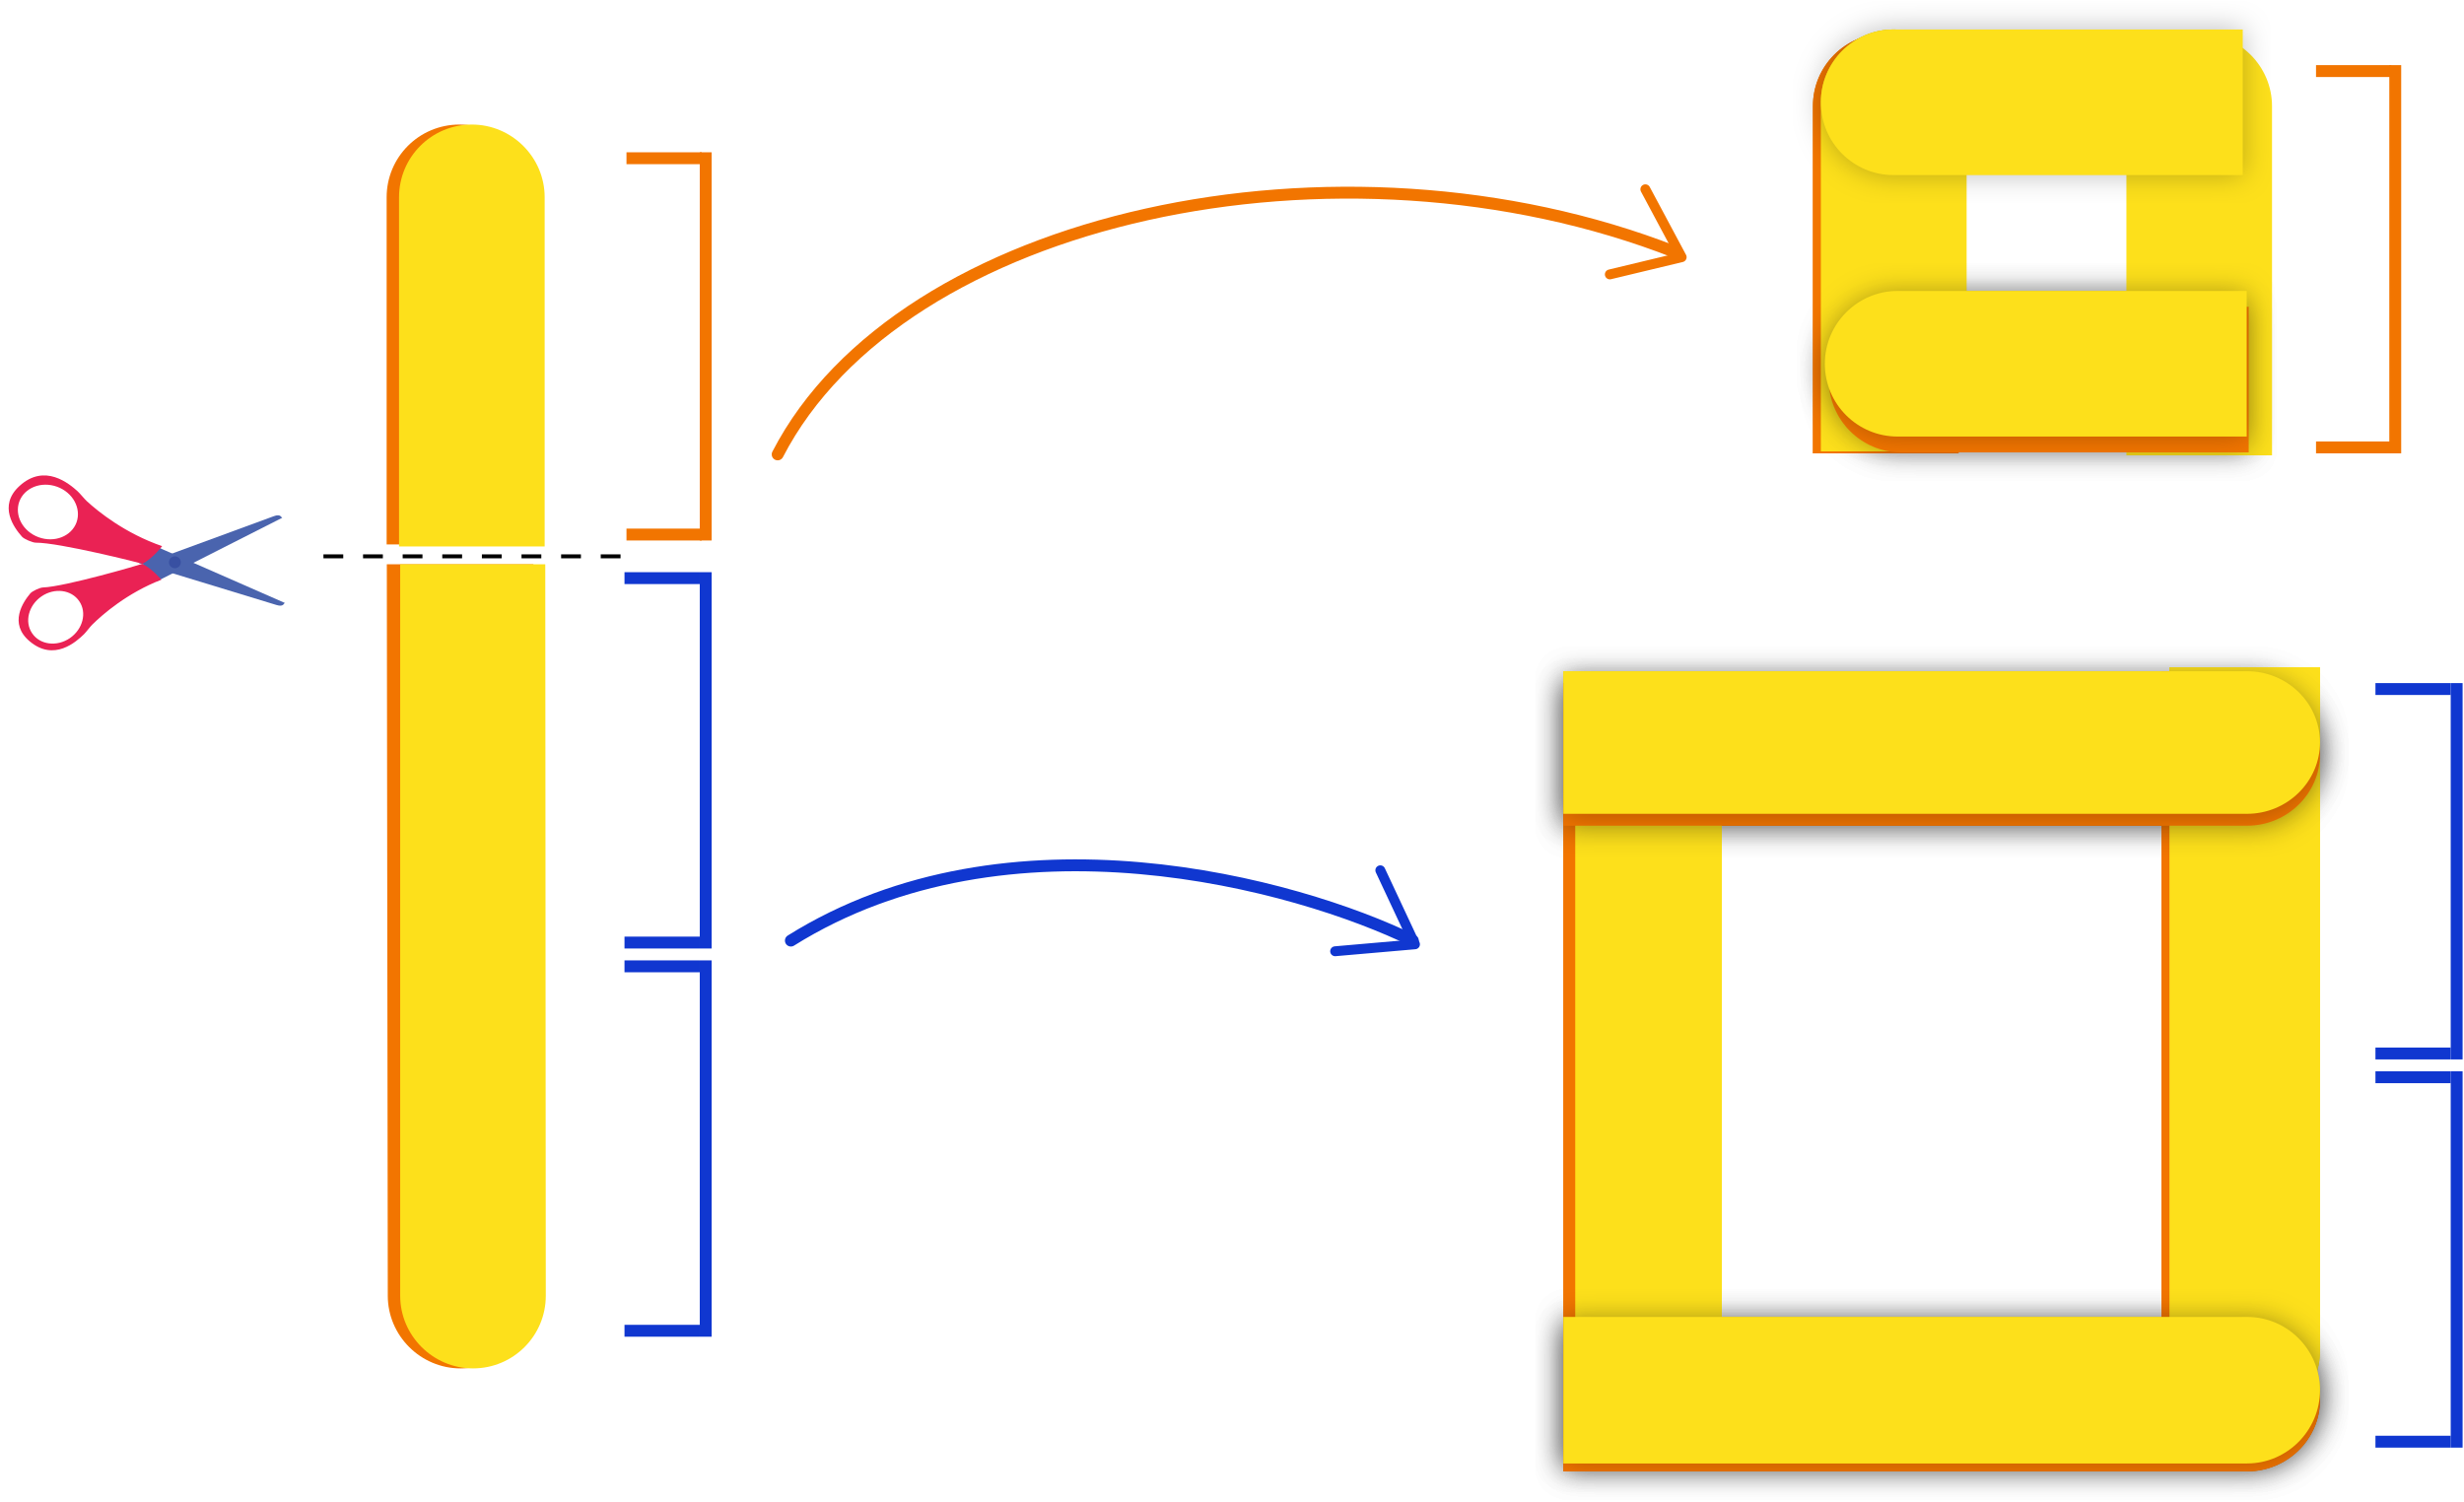
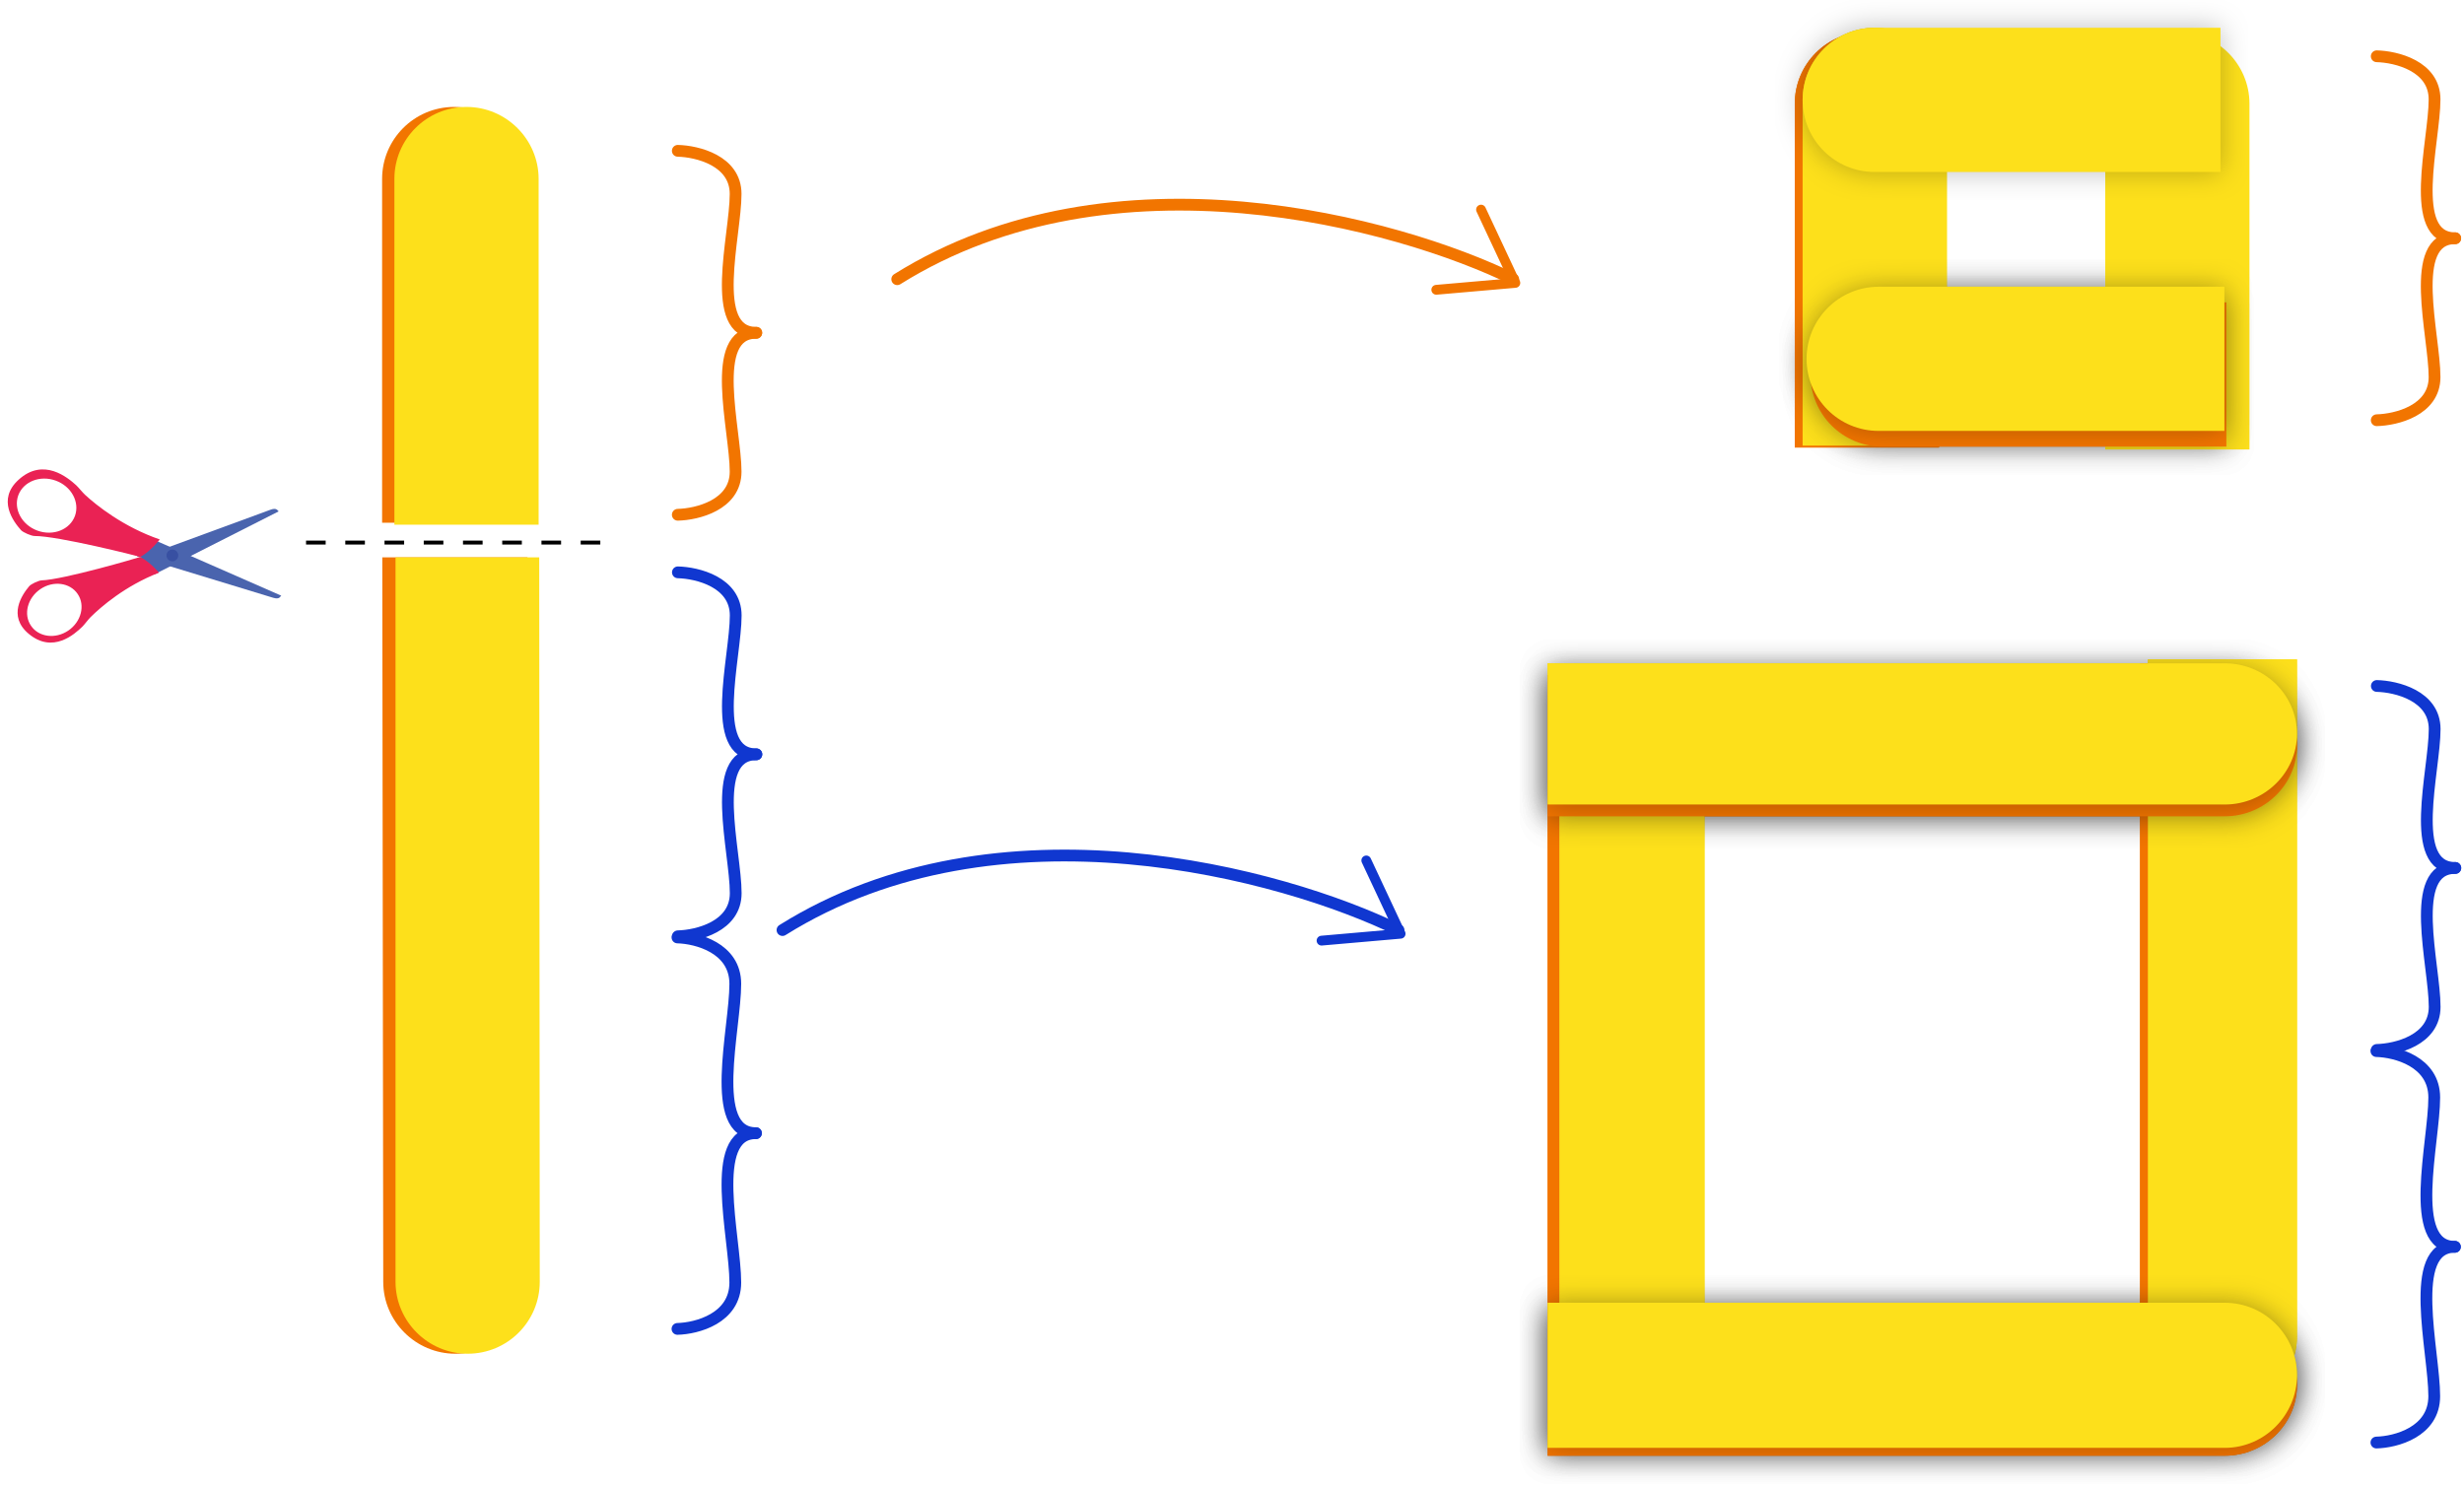
- <svg xmlns="http://www.w3.org/2000/svg" width="622" height="379" viewBox="0 0 622 379" fill="none">
-   <path d="M432.646 350.133C432.646 360.198 424.216 368.444 413.646 368.444C403.203 368.444 394.646 360.198 394.646 350.133V178.444H432.646L432.646 350.133Z" fill="#F27500" />
-   <path d="M434.646 350.133C434.646 360.198 426.438 368.444 416.146 368.444C405.978 368.444 397.646 360.198 397.646 350.133V178.444H434.646L434.646 350.133Z" fill="#FDE01B" />
-   <path d="M581.646 341.133C581.646 351.198 573.66 359.444 563.646 359.444C553.752 359.444 545.646 351.198 545.646 341.133V169.444H581.646L581.646 341.133Z" fill="#F27500" />
-   <path d="M585.646 341.037C585.646 351.155 577.216 359.444 566.646 359.444C556.203 359.444 547.646 351.155 547.646 341.037V168.444H585.646L585.646 341.037Z" fill="#FDE01B" />
+ <svg xmlns="http://www.w3.org/2000/svg" width="628" height="379" viewBox="0 0 628 379" fill="none">
+   <path d="M172.668 338.758C177.58 338.635 187.405 336.097 187.405 326.932C187.405 315.475 180.387 288.865 192.668 288.865" stroke="#1037D0" stroke-width="3" stroke-linecap="round" stroke-linejoin="round" />
+   <path d="M172.668 238.973C177.58 239.096 187.405 241.634 187.405 250.799C187.405 262.256 180.387 288.865 192.668 288.865" stroke="#1037D0" stroke-width="3" stroke-linecap="round" stroke-linejoin="round" />
+   <path d="M172.775 238.675C177.688 238.561 187.512 236.201 187.512 227.679C187.512 217.027 180.495 192.287 192.775 192.287" stroke="#1037D0" stroke-width="3" stroke-linecap="round" stroke-linejoin="round" />
+   <path d="M172.775 145.898C177.688 146.013 187.512 148.372 187.512 156.894C187.512 167.546 180.495 192.287 192.775 192.287" stroke="#1037D0" stroke-width="3" stroke-linecap="round" stroke-linejoin="round" />
+   <path d="M172.75 131.223C177.662 131.108 187.487 128.749 187.487 120.227C187.487 109.575 180.469 84.834 192.75 84.834" stroke="#F27500" stroke-width="3" stroke-linecap="round" stroke-linejoin="round" />
+   <path d="M172.75 38.446C177.662 38.56 187.487 40.92 187.487 49.441C187.487 60.094 180.469 84.834 192.75 84.834" stroke="#F27500" stroke-width="3" stroke-linecap="round" stroke-linejoin="round" />
+   <path d="M605.678 367.727C610.59 367.604 620.415 365.066 620.415 355.9C620.415 344.444 613.397 317.834 625.678 317.834" stroke="#1037D0" stroke-width="3" stroke-linecap="round" stroke-linejoin="round" />
+   <path d="M605.678 267.941C610.59 268.065 620.415 270.602 620.415 279.768C620.415 291.225 613.397 317.834 625.678 317.834" stroke="#1037D0" stroke-width="3" stroke-linecap="round" stroke-linejoin="round" />
+   <path d="M605.785 267.644C610.697 267.53 620.522 265.17 620.522 256.648C620.522 245.996 613.504 221.255 625.785 221.255" stroke="#1037D0" stroke-width="3" stroke-linecap="round" stroke-linejoin="round" />
+   <path d="M605.785 174.867C610.697 174.981 620.522 177.341 620.522 185.863C620.522 196.515 613.504 221.256 625.785 221.256" stroke="#1037D0" stroke-width="3" stroke-linecap="round" stroke-linejoin="round" />
+   <path d="M605.76 107.121C610.672 107.007 620.497 104.647 620.497 96.126C620.497 85.473 613.479 60.733 625.76 60.733" stroke="#F27500" stroke-width="3" stroke-linecap="round" stroke-linejoin="round" />
+   <path d="M605.76 14.344C610.672 14.459 620.497 16.818 620.497 25.34C620.497 35.992 613.479 60.733 625.76 60.733" stroke="#F27500" stroke-width="3" stroke-linecap="round" stroke-linejoin="round" />
+   <path d="M432.434 349.776C432.434 359.84 424.003 368.086 413.434 368.086C402.99 368.086 394.434 359.84 394.434 349.776V178.086H432.434L432.434 349.776Z" fill="#F27500" />
+   <path d="M434.434 349.776C434.434 359.84 426.225 368.086 415.934 368.086C405.765 368.086 397.434 359.84 397.434 349.776V178.086H434.434L434.434 349.776Z" fill="#FDE01B" />
+   <path d="M581.434 340.776C581.434 350.84 573.447 359.086 563.434 359.086C553.54 359.086 545.434 350.84 545.434 340.776V169.086H581.434L581.434 340.776Z" fill="#F27500" />
+   <path d="M585.434 340.679C585.434 350.797 577.003 359.086 566.434 359.086C555.99 359.086 547.434 350.797 547.434 340.679V168.086H585.434L585.434 340.679Z" fill="#FDE01B" />
  <g filter="url(#filter0_d)">
-     <path d="M567.24 172.444C577.357 172.444 585.646 180.431 585.646 190.444C585.646 200.338 577.357 208.444 567.24 208.444L394.647 208.444L394.646 172.444L567.24 172.444Z" fill="#F27500" />
+     <path d="M567.027 172.086C577.144 172.086 585.434 180.073 585.434 190.086C585.434 199.98 577.144 208.086 567.027 208.086L394.434 208.086L394.434 172.086L567.027 172.086Z" fill="#F27500" />
  </g>
  <g filter="url(#filter1_d)">
-     <path d="M567.24 169.444C577.357 169.444 585.646 177.431 585.646 187.444C585.646 197.338 577.357 205.444 567.24 205.444L394.647 205.444L394.646 169.444L567.24 169.444Z" fill="#FDE01B" />
+     <path d="M567.027 169.086C577.144 169.086 585.434 177.073 585.434 187.086C585.434 196.98 577.144 205.086 567.027 205.086L394.434 205.086L394.434 169.086L567.027 169.086Z" fill="#FDE01B" />
  </g>
  <g filter="url(#filter2_d)">
-     <path d="M567.24 335.444C577.357 335.444 585.646 343.431 585.646 353.444C585.646 363.338 577.357 371.444 567.24 371.444L394.647 371.444L394.646 335.444L567.24 335.444Z" fill="#F27500" />
+     <path d="M567.027 335.086C577.144 335.086 585.434 343.073 585.434 353.086C585.434 362.98 577.144 371.086 567.027 371.086L394.434 371.086L394.434 335.086L567.027 335.086Z" fill="#F27500" />
  </g>
  <g filter="url(#filter3_d)">
-     <path d="M567.24 332.444C577.357 332.444 585.646 340.652 585.646 350.944C585.646 361.113 577.357 369.444 567.24 369.444L394.647 369.444L394.646 332.444L567.24 332.444Z" fill="#FDE01B" />
+     <path d="M567.027 332.086C577.144 332.086 585.434 340.295 585.434 350.586C585.434 360.755 577.144 369.086 567.027 369.086L394.434 369.086L394.434 332.086L567.027 332.086Z" fill="#FDE01B" />
  </g>
-   <path d="M97.602 49.786C97.602 39.704 105.757 31.444 115.981 31.444C126.083 31.444 134.36 39.704 134.36 49.786V137.444H97.602V49.786Z" fill="#F27500" />
-   <path d="M134.648 327.101C134.648 337.184 126.493 345.444 116.269 345.444C106.167 345.444 97.89 337.184 97.89 327.101L97.647 142.444H134.648L134.648 327.101Z" fill="#F27500" />
-   <path d="M100.732 49.786C100.732 39.704 108.887 31.444 119.112 31.444C129.214 31.444 137.491 39.704 137.491 49.786V137.944H100.732V49.786Z" fill="#FDE01B" />
-   <path d="M137.779 327.101C137.779 337.183 129.624 345.444 119.4 345.444C109.298 345.444 101.021 337.183 101.021 327.101V142.444H137.646L137.779 327.101Z" fill="#FDE01B" />
-   <path d="M81.647 140.444H157.646" stroke="black" stroke-dasharray="5 5" />
-   <path d="M432.646 350.133C432.646 360.198 424.216 368.444 413.646 368.444C403.203 368.444 394.646 360.198 394.646 350.133V178.444H432.646L432.646 350.133Z" fill="#F27500" />
-   <path d="M434.646 350.133C434.646 360.198 426.438 368.444 416.146 368.444C405.978 368.444 397.646 360.198 397.646 350.133V178.444H434.646L434.646 350.133Z" fill="#FDE01B" />
-   <path d="M581.646 341.133C581.646 351.198 573.66 359.444 563.646 359.444C553.752 359.444 545.646 351.198 545.646 341.133V169.444H581.646L581.646 341.133Z" fill="#F27500" />
-   <path d="M585.646 341.037C585.646 351.155 577.216 359.444 566.646 359.444C556.203 359.444 547.646 351.155 547.646 341.037V168.444H585.646L585.646 341.037Z" fill="#FDE01B" />
+   <path d="M97.389 45.602C97.389 35.52 105.544 27.259 115.768 27.259C125.87 27.259 134.147 35.52 134.147 45.602V133.26H97.389V45.602Z" fill="#F27500" />
+   <path d="M134.436 326.744C134.436 336.826 126.281 345.086 116.056 345.086C105.954 345.086 97.677 336.826 97.677 326.744L97.434 142.086H134.436L134.436 326.744Z" fill="#F27500" />
+   <path d="M100.52 45.602C100.52 35.52 108.675 27.259 118.899 27.259C129.001 27.259 137.278 35.52 137.278 45.602V133.76H100.52V45.602Z" fill="#FDE01B" />
+   <path d="M137.566 326.743C137.566 336.826 129.411 345.086 119.187 345.086C109.085 345.086 100.808 336.826 100.808 326.743V142.086H137.433L137.566 326.743Z" fill="#FDE01B" />
+   <path d="M78.002 138.309H154.002" stroke="black" stroke-dasharray="5 5" />
+   <path d="M432.434 349.776C432.434 359.84 424.003 368.086 413.434 368.086C402.99 368.086 394.434 359.84 394.434 349.776V178.086H432.434L432.434 349.776Z" fill="#F27500" />
+   <path d="M434.434 349.776C434.434 359.84 426.225 368.086 415.934 368.086C405.765 368.086 397.434 359.84 397.434 349.776V178.086H434.434L434.434 349.776Z" fill="#FDE01B" />
+   <path d="M581.434 340.776C581.434 350.84 573.447 359.086 563.434 359.086C553.54 359.086 545.434 350.84 545.434 340.776V169.086H581.434L581.434 340.776Z" fill="#F27500" />
+   <path d="M585.434 340.679C585.434 350.797 577.003 359.086 566.434 359.086C555.99 359.086 547.434 350.797 547.434 340.679V168.086H585.434L585.434 340.679Z" fill="#FDE01B" />
  <g filter="url(#filter4_d)">
-     <path d="M567.24 172.444C577.357 172.444 585.646 180.431 585.646 190.444C585.646 200.338 577.357 208.444 567.24 208.444L394.647 208.444L394.646 172.444L567.24 172.444Z" fill="#F27500" />
+     <path d="M567.027 172.086C577.144 172.086 585.434 180.073 585.434 190.086C585.434 199.98 577.144 208.086 567.027 208.086L394.434 208.086L394.434 172.086L567.027 172.086Z" fill="#F27500" />
  </g>
  <g filter="url(#filter5_d)">
-     <path d="M567.24 169.444C577.357 169.444 585.646 177.431 585.646 187.444C585.646 197.338 577.357 205.444 567.24 205.444L394.647 205.444L394.646 169.444L567.24 169.444Z" fill="#FDE01B" />
+     <path d="M567.027 169.086C577.144 169.086 585.434 177.073 585.434 187.086C585.434 196.98 577.144 205.086 567.027 205.086L394.434 205.086L394.434 169.086L567.027 169.086Z" fill="#FDE01B" />
  </g>
  <g filter="url(#filter6_d)">
-     <path d="M567.24 335.444C577.357 335.444 585.646 343.431 585.646 353.444C585.646 363.338 577.357 371.444 567.24 371.444L394.647 371.444L394.646 335.444L567.24 335.444Z" fill="#F27500" />
+     <path d="M567.027 335.086C577.144 335.086 585.434 343.073 585.434 353.086C585.434 362.98 577.144 371.086 567.027 371.086L394.434 371.086L394.434 335.086L567.027 335.086Z" fill="#F27500" />
  </g>
  <g filter="url(#filter7_d)">
-     <path d="M567.24 332.444C577.357 332.444 585.646 340.652 585.646 350.944C585.646 361.113 577.357 369.444 567.24 369.444L394.647 369.444L394.646 332.444L567.24 332.444Z" fill="#FDE01B" />
+     <path d="M567.027 332.086C577.144 332.086 585.434 340.295 585.434 350.586C585.434 360.755 577.144 369.086 567.027 369.086L394.434 369.086L394.434 332.086L567.027 332.086Z" fill="#FDE01B" />
  </g>
-   <path d="M457.646 26.786C457.646 16.704 465.801 8.444 476.026 8.444C486.128 8.444 494.405 16.704 494.405 26.786V114.444H457.646V26.786Z" fill="#F27500" />
-   <path d="M459.646 25.786C459.646 15.704 467.801 7.444 478.026 7.444C488.128 7.444 496.405 15.704 496.405 25.786V113.944H459.646V25.786Z" fill="#FDE01B" />
+   <path d="M457.434 26.429C457.434 16.346 465.589 8.086 475.813 8.086C485.915 8.086 494.192 16.346 494.192 26.429V114.086H457.434V26.429Z" fill="#F27500" />
+   <path d="M459.434 25.429C459.434 15.346 467.589 7.086 477.813 7.086C487.915 7.086 496.192 15.346 496.192 25.429V113.586H459.434V25.429Z" fill="#FDE01B" />
  <g filter="url(#filter8_d)">
-     <path d="M479.989 114.203C469.907 114.203 461.646 106.048 461.646 95.823C461.646 85.721 469.907 77.444 479.989 77.444L567.646 77.444L567.646 114.203L479.989 114.203Z" fill="#F27500" />
+     <path d="M479.776 113.845C469.694 113.845 461.434 105.69 461.434 95.466C461.434 85.363 469.694 77.087 479.776 77.087L567.434 77.087L567.434 113.845L479.776 113.845Z" fill="#F27500" />
  </g>
  <g filter="url(#filter9_d)">
-     <path d="M478.989 110.203C468.907 110.203 460.646 102.048 460.646 91.823C460.646 81.721 468.907 73.444 478.989 73.444L567.146 73.444L567.146 110.203L478.989 110.203Z" fill="#FDE01B" />
+     <path d="M478.776 109.845C468.694 109.845 460.434 101.69 460.434 91.466C460.434 81.363 468.694 73.087 478.776 73.087L566.934 73.087L566.934 109.845L478.776 109.845Z" fill="#FDE01B" />
  </g>
-   <path d="M536.777 26.786C536.777 16.704 544.932 8.444 555.156 8.444C565.259 8.444 573.536 16.704 573.536 26.786V114.944H536.777V26.786Z" fill="#FDE01B" />
-   <path d="M457.646 26.786C457.646 16.704 465.801 8.444 476.026 8.444C486.128 8.444 494.405 16.704 494.405 26.786V114.444H457.646V26.786Z" fill="#F27500" />
-   <path d="M459.646 25.786C459.646 15.704 467.801 7.444 478.026 7.444C488.128 7.444 496.405 15.704 496.405 25.786V113.944H459.646V25.786Z" fill="#FDE01B" />
+   <path d="M536.564 26.429C536.564 16.346 544.719 8.086 554.944 8.086C565.046 8.086 573.323 16.346 573.323 26.429V114.586H536.564V26.429Z" fill="#FDE01B" />
+   <path d="M457.434 26.429C457.434 16.346 465.589 8.086 475.813 8.086C485.915 8.086 494.192 16.346 494.192 26.429V114.086H457.434V26.429Z" fill="#F27500" />
+   <path d="M459.434 25.429C459.434 15.346 467.589 7.086 477.813 7.086C487.915 7.086 496.192 15.346 496.192 25.429V113.586H459.434V25.429Z" fill="#FDE01B" />
  <g filter="url(#filter10_d)">
-     <path d="M479.989 114.203C469.907 114.203 461.646 106.048 461.646 95.823C461.646 85.721 469.907 77.444 479.989 77.444L567.646 77.444L567.646 114.203L479.989 114.203Z" fill="#F27500" />
+     <path d="M479.776 113.845C469.694 113.845 461.434 105.69 461.434 95.466C461.434 85.363 469.694 77.087 479.776 77.087L567.434 77.087L567.434 113.845L479.776 113.845Z" fill="#F27500" />
  </g>
  <g filter="url(#filter11_d)">
-     <path d="M478.989 110.203C468.907 110.203 460.646 102.048 460.646 91.823C460.646 81.721 468.907 73.444 478.989 73.444L567.146 73.444L567.146 110.203L478.989 110.203Z" fill="#FDE01B" />
+     <path d="M478.776 109.845C468.694 109.845 460.434 101.69 460.434 91.466C460.434 81.363 468.694 73.087 478.776 73.087L566.934 73.087L566.934 109.845L478.776 109.845Z" fill="#FDE01B" />
  </g>
  <g filter="url(#filter12_d)">
-     <path d="M477.989 44.202C467.907 44.202 459.646 36.047 459.646 25.823C459.646 15.72 467.907 7.443 477.989 7.443L566.146 7.443L566.146 44.202L477.989 44.202Z" fill="#FDE01B" />
+     <path d="M477.776 43.844C467.694 43.844 459.434 35.689 459.434 25.465C459.434 15.362 467.694 7.086 477.776 7.086L565.934 7.086L565.934 43.844L477.776 43.844Z" fill="#FDE01B" />
  </g>
-   <path d="M69.811 152.73C71.603 153.28 71.597 152.299 71.918 152.211L39.429 137.962C36.658 138.442 34.679 139.035 34.679 139.035L35.129 142.153C35.129 142.153 68.019 152.18 69.811 152.73Z" fill="#4A64AE" />
-   <path d="M69.13 130.303C70.888 129.654 70.937 130.633 71.262 130.703L39.621 146.747C36.828 146.422 34.819 145.941 34.819 145.941L35.093 142.803C35.093 142.803 67.371 130.951 69.13 130.303Z" fill="#4A64AE" />
-   <path d="M9 136.992C14.982 136.957 35.532 142.153 35.972 142.33C38.708 140.82 40.926 137.871 40.926 137.871C31.634 134.665 24.812 129.183 21.896 126.496C21.243 125.891 20.246 124.624 19.593 124.019C17.473 122.113 11.287 116.877 4.94 122.665C-0.602 127.691 3.607 133.309 5.578 135.512C6.117 136.094 8.2 136.982 9 136.992ZM9.775 135.629C5.781 134.185 3.606 130.158 4.868 126.633C6.159 123.114 10.416 121.43 14.41 122.874C18.404 124.319 20.579 128.346 19.317 131.871C18.026 135.39 13.77 137.074 9.775 135.629Z" fill="#EA2254" />
-   <path d="M21.2 160.106C21.791 159.515 22.683 158.29 23.274 157.699C25.916 155.073 32.124 149.686 40.733 146.346C40.733 146.346 38.513 143.636 35.924 142.337C35.517 142.518 16.412 148.125 10.797 148.305C10.046 148.343 8.116 149.223 7.637 149.816C5.838 151.96 2.114 157.376 7.495 161.897C13.658 167.105 19.278 161.97 21.2 160.106ZM8.11 159.865C6.125 156.959 7.217 152.787 10.485 150.547C13.78 148.3 18.051 148.862 20.009 151.775C21.995 154.681 20.902 158.853 17.634 161.093C14.34 163.34 10.068 162.778 8.11 159.865Z" fill="#EA2254" />
-   <path d="M44.147 143.444C44.975 143.444 45.647 142.772 45.647 141.944C45.647 141.115 44.975 140.444 44.147 140.444C43.318 140.444 42.647 141.115 42.647 141.944C42.647 142.772 43.318 143.444 44.147 143.444Z" fill="#3850A2" />
-   <rect x="179.646" y="38.444" width="98" height="3" transform="rotate(90 179.646 38.4438)" fill="#F27500" />
-   <rect x="158.146" y="38.444" width="19" height="3" fill="#F27500" />
-   <rect x="158.146" y="133.444" width="19" height="3" fill="#F27500" />
-   <rect x="606.146" y="16.444" width="98" height="3" transform="rotate(90 606.146 16.4438)" fill="#F27500" />
-   <rect x="584.646" y="16.444" width="19" height="3" fill="#F27500" />
-   <rect x="584.646" y="111.444" width="19" height="3" fill="#F27500" />
-   <rect x="179.646" y="144.444" width="95" height="3" transform="rotate(90 179.646 144.444)" fill="#1037D0" />
-   <rect x="179.646" y="242.444" width="95" height="3" transform="rotate(90 179.646 242.444)" fill="#1037D0" />
-   <rect x="157.646" y="144.444" width="19" height="3" fill="#1037D0" />
-   <rect x="157.646" y="242.444" width="19" height="3" fill="#1037D0" />
-   <rect x="157.646" y="236.444" width="19" height="3" fill="#1037D0" />
-   <rect x="157.646" y="334.444" width="19" height="3" fill="#1037D0" />
-   <rect x="621.646" y="172.444" width="95" height="3" transform="rotate(90 621.646 172.444)" fill="#1037D0" />
-   <rect x="599.646" y="172.444" width="19" height="3" fill="#1037D0" />
-   <rect x="599.646" y="264.444" width="19" height="3" fill="#1037D0" />
-   <rect x="621.646" y="270.444" width="95" height="3" transform="rotate(90 621.646 270.444)" fill="#1037D0" />
-   <rect x="599.646" y="270.444" width="19" height="3" fill="#1037D0" />
-   <rect x="599.646" y="362.444" width="19" height="3" fill="#1037D0" />
-   <path d="M196.31 114.707C227.412 54.444 338.065 30.45 422.88 63.641" stroke="#F27500" stroke-width="3" stroke-linecap="round" stroke-linejoin="round" />
-   <path d="M415.346 47.784L424.509 64.92L406.38 69.271" stroke="#F27500" stroke-width="2.5" stroke-linecap="round" stroke-linejoin="round" />
-   <path d="M337.037 240.139L357.188 238.382L348.441 219.701" stroke="#1037D0" stroke-width="2.5" stroke-linecap="round" stroke-linejoin="round" />
-   <path d="M356.646 237.444C327.227 223.106 254.639 203.033 199.646 237.444" stroke="#1037D0" stroke-width="3" stroke-linecap="round" stroke-linejoin="round" />
+   <path d="M69.598 152.372C71.39 152.922 71.384 151.942 71.705 151.853L39.216 137.604C36.446 138.084 34.467 138.677 34.467 138.677L34.916 141.795C34.916 141.795 67.806 151.823 69.598 152.372Z" fill="#4A64AE" />
+   <path d="M68.917 129.945C70.675 129.296 70.724 130.275 71.049 130.346L39.408 146.389C36.615 146.064 34.606 145.583 34.606 145.583L34.88 142.445C34.88 142.445 67.159 130.594 68.917 129.945Z" fill="#4A64AE" />
+   <path d="M8.788 136.634C14.769 136.599 35.319 141.796 35.759 141.972C38.495 140.463 40.714 137.513 40.714 137.513C31.421 134.307 24.599 128.826 21.684 126.138C21.03 125.534 20.033 124.266 19.38 123.661C17.26 121.756 11.074 116.519 4.727 122.307C-0.815 127.333 3.394 132.951 5.365 135.154C5.904 135.737 7.987 136.624 8.788 136.634ZM9.562 135.272C5.568 133.827 3.393 129.801 4.655 126.276C5.946 122.756 10.203 121.072 14.197 122.517C18.191 123.961 20.366 127.988 19.104 131.513C17.813 135.032 13.557 136.716 9.562 135.272Z" fill="#EA2254" />
+   <path d="M20.987 159.748C21.579 159.157 22.47 157.932 23.061 157.341C25.703 154.715 31.911 149.328 40.52 145.988C40.52 145.988 38.3 143.279 35.711 141.979C35.304 142.16 16.199 147.768 10.584 147.947C9.833 147.985 7.903 148.866 7.424 149.458C5.625 151.602 1.901 157.019 7.282 161.54C13.445 166.747 19.065 161.612 20.987 159.748ZM7.897 159.507C5.912 156.601 7.004 152.429 10.272 150.189C13.567 147.943 17.838 148.504 19.797 151.417C21.782 154.324 20.69 158.496 17.422 160.736C14.127 162.982 9.855 162.42 7.897 159.507Z" fill="#EA2254" />
+   <path d="M43.934 143.086C44.762 143.086 45.434 142.415 45.434 141.586C45.434 140.758 44.762 140.086 43.934 140.086C43.105 140.086 42.434 140.758 42.434 141.586C42.434 142.415 43.105 143.086 43.934 143.086Z" fill="#3850A2" />
+   <path d="M336.824 239.782L356.975 238.024L348.228 219.343" stroke="#1037D0" stroke-width="2.5" stroke-linecap="round" stroke-linejoin="round" />
+   <path d="M356.434 237.086C327.014 222.748 254.426 202.675 199.434 237.086" stroke="#1037D0" stroke-width="3" stroke-linecap="round" stroke-linejoin="round" />
+   <path d="M366.067 73.871L386.217 72.114L377.47 53.432" stroke="#F27500" stroke-width="2.5" stroke-linecap="round" stroke-linejoin="round" />
+   <path d="M385.676 71.175C356.256 56.838 283.668 36.765 228.676 71.175" stroke="#F27500" stroke-width="3" stroke-linecap="round" stroke-linejoin="round" />
  <defs>
-     <filter id="filter0_d" x="387.646" y="166.444" width="205" height="50" filterUnits="userSpaceOnUse" color-interpolation-filters="sRGB">
+     <filter id="filter0_d" x="387.434" y="166.086" width="205" height="50" filterUnits="userSpaceOnUse" color-interpolation-filters="sRGB">
      <feFlood flood-opacity="0" result="BackgroundImageFix" />
      <feColorMatrix in="SourceAlpha" type="matrix" values="0 0 0 0 0 0 0 0 0 0 0 0 0 0 0 0 0 0 127 0" />
      <feOffset dy="1" />
      <feGaussianBlur stdDeviation="3.5" />
      <feColorMatrix type="matrix" values="0 0 0 0 0 0 0 0 0 0 0 0 0 0 0 0 0 0 0.25 0" />
      <feBlend mode="normal" in2="BackgroundImageFix" result="effect1_dropShadow" />
      <feBlend mode="normal" in="SourceGraphic" in2="effect1_dropShadow" result="shape" />
    </filter>
-     <filter id="filter1_d" x="387.646" y="163.444" width="205" height="50" filterUnits="userSpaceOnUse" color-interpolation-filters="sRGB">
+     <filter id="filter1_d" x="387.434" y="163.086" width="205" height="50" filterUnits="userSpaceOnUse" color-interpolation-filters="sRGB">
      <feFlood flood-opacity="0" result="BackgroundImageFix" />
      <feColorMatrix in="SourceAlpha" type="matrix" values="0 0 0 0 0 0 0 0 0 0 0 0 0 0 0 0 0 0 127 0" />
      <feOffset dy="1" />
      <feGaussianBlur stdDeviation="3.5" />
      <feColorMatrix type="matrix" values="0 0 0 0 0 0 0 0 0 0 0 0 0 0 0 0 0 0 0.25 0" />
      <feBlend mode="normal" in2="BackgroundImageFix" result="effect1_dropShadow" />
      <feBlend mode="normal" in="SourceGraphic" in2="effect1_dropShadow" result="shape" />
    </filter>
-     <filter id="filter2_d" x="387.646" y="328.444" width="205" height="50" filterUnits="userSpaceOnUse" color-interpolation-filters="sRGB">
+     <filter id="filter2_d" x="387.434" y="328.086" width="205" height="50" filterUnits="userSpaceOnUse" color-interpolation-filters="sRGB">
      <feFlood flood-opacity="0" result="BackgroundImageFix" />
      <feColorMatrix in="SourceAlpha" type="matrix" values="0 0 0 0 0 0 0 0 0 0 0 0 0 0 0 0 0 0 127 0" />
      <feOffset />
      <feGaussianBlur stdDeviation="3.5" />
      <feColorMatrix type="matrix" values="0 0 0 0 0 0 0 0 0 0 0 0 0 0 0 0 0 0 0.25 0" />
      <feBlend mode="normal" in2="BackgroundImageFix" result="effect1_dropShadow" />
      <feBlend mode="normal" in="SourceGraphic" in2="effect1_dropShadow" result="shape" />
    </filter>
-     <filter id="filter3_d" x="387.646" y="325.444" width="205" height="51" filterUnits="userSpaceOnUse" color-interpolation-filters="sRGB">
+     <filter id="filter3_d" x="387.434" y="325.086" width="205" height="51" filterUnits="userSpaceOnUse" color-interpolation-filters="sRGB">
      <feFlood flood-opacity="0" result="BackgroundImageFix" />
      <feColorMatrix in="SourceAlpha" type="matrix" values="0 0 0 0 0 0 0 0 0 0 0 0 0 0 0 0 0 0 127 0" />
      <feOffset />
      <feGaussianBlur stdDeviation="3.5" />
      <feColorMatrix type="matrix" values="0 0 0 0 0 0 0 0 0 0 0 0 0 0 0 0 0 0 0.25 0" />
      <feBlend mode="normal" in2="BackgroundImageFix" result="effect1_dropShadow" />
      <feBlend mode="normal" in="SourceGraphic" in2="effect1_dropShadow" result="shape" />
    </filter>
-     <filter id="filter4_d" x="387.646" y="166.444" width="205" height="50" filterUnits="userSpaceOnUse" color-interpolation-filters="sRGB">
+     <filter id="filter4_d" x="387.434" y="166.086" width="205" height="50" filterUnits="userSpaceOnUse" color-interpolation-filters="sRGB">
      <feFlood flood-opacity="0" result="BackgroundImageFix" />
      <feColorMatrix in="SourceAlpha" type="matrix" values="0 0 0 0 0 0 0 0 0 0 0 0 0 0 0 0 0 0 127 0" />
      <feOffset dy="1" />
      <feGaussianBlur stdDeviation="3.5" />
      <feColorMatrix type="matrix" values="0 0 0 0 0 0 0 0 0 0 0 0 0 0 0 0 0 0 0.25 0" />
      <feBlend mode="normal" in2="BackgroundImageFix" result="effect1_dropShadow" />
      <feBlend mode="normal" in="SourceGraphic" in2="effect1_dropShadow" result="shape" />
    </filter>
-     <filter id="filter5_d" x="387.646" y="163.444" width="205" height="50" filterUnits="userSpaceOnUse" color-interpolation-filters="sRGB">
+     <filter id="filter5_d" x="387.434" y="163.086" width="205" height="50" filterUnits="userSpaceOnUse" color-interpolation-filters="sRGB">
      <feFlood flood-opacity="0" result="BackgroundImageFix" />
      <feColorMatrix in="SourceAlpha" type="matrix" values="0 0 0 0 0 0 0 0 0 0 0 0 0 0 0 0 0 0 127 0" />
      <feOffset dy="1" />
      <feGaussianBlur stdDeviation="3.5" />
      <feColorMatrix type="matrix" values="0 0 0 0 0 0 0 0 0 0 0 0 0 0 0 0 0 0 0.25 0" />
      <feBlend mode="normal" in2="BackgroundImageFix" result="effect1_dropShadow" />
      <feBlend mode="normal" in="SourceGraphic" in2="effect1_dropShadow" result="shape" />
    </filter>
-     <filter id="filter6_d" x="387.646" y="328.444" width="205" height="50" filterUnits="userSpaceOnUse" color-interpolation-filters="sRGB">
+     <filter id="filter6_d" x="387.434" y="328.086" width="205" height="50" filterUnits="userSpaceOnUse" color-interpolation-filters="sRGB">
      <feFlood flood-opacity="0" result="BackgroundImageFix" />
      <feColorMatrix in="SourceAlpha" type="matrix" values="0 0 0 0 0 0 0 0 0 0 0 0 0 0 0 0 0 0 127 0" />
      <feOffset />
      <feGaussianBlur stdDeviation="3.5" />
      <feColorMatrix type="matrix" values="0 0 0 0 0 0 0 0 0 0 0 0 0 0 0 0 0 0 0.25 0" />
      <feBlend mode="normal" in2="BackgroundImageFix" result="effect1_dropShadow" />
      <feBlend mode="normal" in="SourceGraphic" in2="effect1_dropShadow" result="shape" />
    </filter>
-     <filter id="filter7_d" x="387.646" y="325.444" width="205" height="51" filterUnits="userSpaceOnUse" color-interpolation-filters="sRGB">
+     <filter id="filter7_d" x="387.434" y="325.086" width="205" height="51" filterUnits="userSpaceOnUse" color-interpolation-filters="sRGB">
      <feFlood flood-opacity="0" result="BackgroundImageFix" />
      <feColorMatrix in="SourceAlpha" type="matrix" values="0 0 0 0 0 0 0 0 0 0 0 0 0 0 0 0 0 0 127 0" />
      <feOffset />
      <feGaussianBlur stdDeviation="3.5" />
      <feColorMatrix type="matrix" values="0 0 0 0 0 0 0 0 0 0 0 0 0 0 0 0 0 0 0.25 0" />
      <feBlend mode="normal" in2="BackgroundImageFix" result="effect1_dropShadow" />
      <feBlend mode="normal" in="SourceGraphic" in2="effect1_dropShadow" result="shape" />
    </filter>
-     <filter id="filter8_d" x="454.646" y="70.444" width="120" height="50.758" filterUnits="userSpaceOnUse" color-interpolation-filters="sRGB">
+     <filter id="filter8_d" x="454.434" y="70.087" width="120" height="50.758" filterUnits="userSpaceOnUse" color-interpolation-filters="sRGB">
      <feFlood flood-opacity="0" result="BackgroundImageFix" />
      <feColorMatrix in="SourceAlpha" type="matrix" values="0 0 0 0 0 0 0 0 0 0 0 0 0 0 0 0 0 0 127 0" />
      <feOffset />
      <feGaussianBlur stdDeviation="3.5" />
      <feColorMatrix type="matrix" values="0 0 0 0 0 0 0 0 0 0 0 0 0 0 0 0 0 0 0.25 0" />
      <feBlend mode="normal" in2="BackgroundImageFix" result="effect1_dropShadow" />
      <feBlend mode="normal" in="SourceGraphic" in2="effect1_dropShadow" result="shape" />
    </filter>
-     <filter id="filter9_d" x="453.646" y="66.444" width="120.5" height="50.758" filterUnits="userSpaceOnUse" color-interpolation-filters="sRGB">
+     <filter id="filter9_d" x="453.434" y="66.087" width="120.5" height="50.758" filterUnits="userSpaceOnUse" color-interpolation-filters="sRGB">
      <feFlood flood-opacity="0" result="BackgroundImageFix" />
      <feColorMatrix in="SourceAlpha" type="matrix" values="0 0 0 0 0 0 0 0 0 0 0 0 0 0 0 0 0 0 127 0" />
      <feOffset />
      <feGaussianBlur stdDeviation="3.5" />
      <feColorMatrix type="matrix" values="0 0 0 0 0 0 0 0 0 0 0 0 0 0 0 0 0 0 0.25 0" />
      <feBlend mode="normal" in2="BackgroundImageFix" result="effect1_dropShadow" />
      <feBlend mode="normal" in="SourceGraphic" in2="effect1_dropShadow" result="shape" />
    </filter>
-     <filter id="filter10_d" x="454.646" y="70.444" width="120" height="50.758" filterUnits="userSpaceOnUse" color-interpolation-filters="sRGB">
+     <filter id="filter10_d" x="454.434" y="70.087" width="120" height="50.758" filterUnits="userSpaceOnUse" color-interpolation-filters="sRGB">
      <feFlood flood-opacity="0" result="BackgroundImageFix" />
      <feColorMatrix in="SourceAlpha" type="matrix" values="0 0 0 0 0 0 0 0 0 0 0 0 0 0 0 0 0 0 127 0" />
      <feOffset />
      <feGaussianBlur stdDeviation="3.5" />
      <feColorMatrix type="matrix" values="0 0 0 0 0 0 0 0 0 0 0 0 0 0 0 0 0 0 0.25 0" />
      <feBlend mode="normal" in2="BackgroundImageFix" result="effect1_dropShadow" />
      <feBlend mode="normal" in="SourceGraphic" in2="effect1_dropShadow" result="shape" />
    </filter>
-     <filter id="filter11_d" x="453.646" y="66.444" width="120.5" height="50.758" filterUnits="userSpaceOnUse" color-interpolation-filters="sRGB">
+     <filter id="filter11_d" x="453.434" y="66.087" width="120.5" height="50.758" filterUnits="userSpaceOnUse" color-interpolation-filters="sRGB">
      <feFlood flood-opacity="0" result="BackgroundImageFix" />
      <feColorMatrix in="SourceAlpha" type="matrix" values="0 0 0 0 0 0 0 0 0 0 0 0 0 0 0 0 0 0 127 0" />
      <feOffset />
      <feGaussianBlur stdDeviation="3.5" />
      <feColorMatrix type="matrix" values="0 0 0 0 0 0 0 0 0 0 0 0 0 0 0 0 0 0 0.25 0" />
      <feBlend mode="normal" in2="BackgroundImageFix" result="effect1_dropShadow" />
      <feBlend mode="normal" in="SourceGraphic" in2="effect1_dropShadow" result="shape" />
    </filter>
-     <filter id="filter12_d" x="452.646" y="0.443" width="120.5" height="50.758" filterUnits="userSpaceOnUse" color-interpolation-filters="sRGB">
+     <filter id="filter12_d" x="452.434" y="0.086" width="120.5" height="50.758" filterUnits="userSpaceOnUse" color-interpolation-filters="sRGB">
      <feFlood flood-opacity="0" result="BackgroundImageFix" />
      <feColorMatrix in="SourceAlpha" type="matrix" values="0 0 0 0 0 0 0 0 0 0 0 0 0 0 0 0 0 0 127 0" />
      <feOffset />
      <feGaussianBlur stdDeviation="3.5" />
      <feColorMatrix type="matrix" values="0 0 0 0 0 0 0 0 0 0 0 0 0 0 0 0 0 0 0.25 0" />
      <feBlend mode="normal" in2="BackgroundImageFix" result="effect1_dropShadow" />
      <feBlend mode="normal" in="SourceGraphic" in2="effect1_dropShadow" result="shape" />
    </filter>
  </defs>
</svg>
